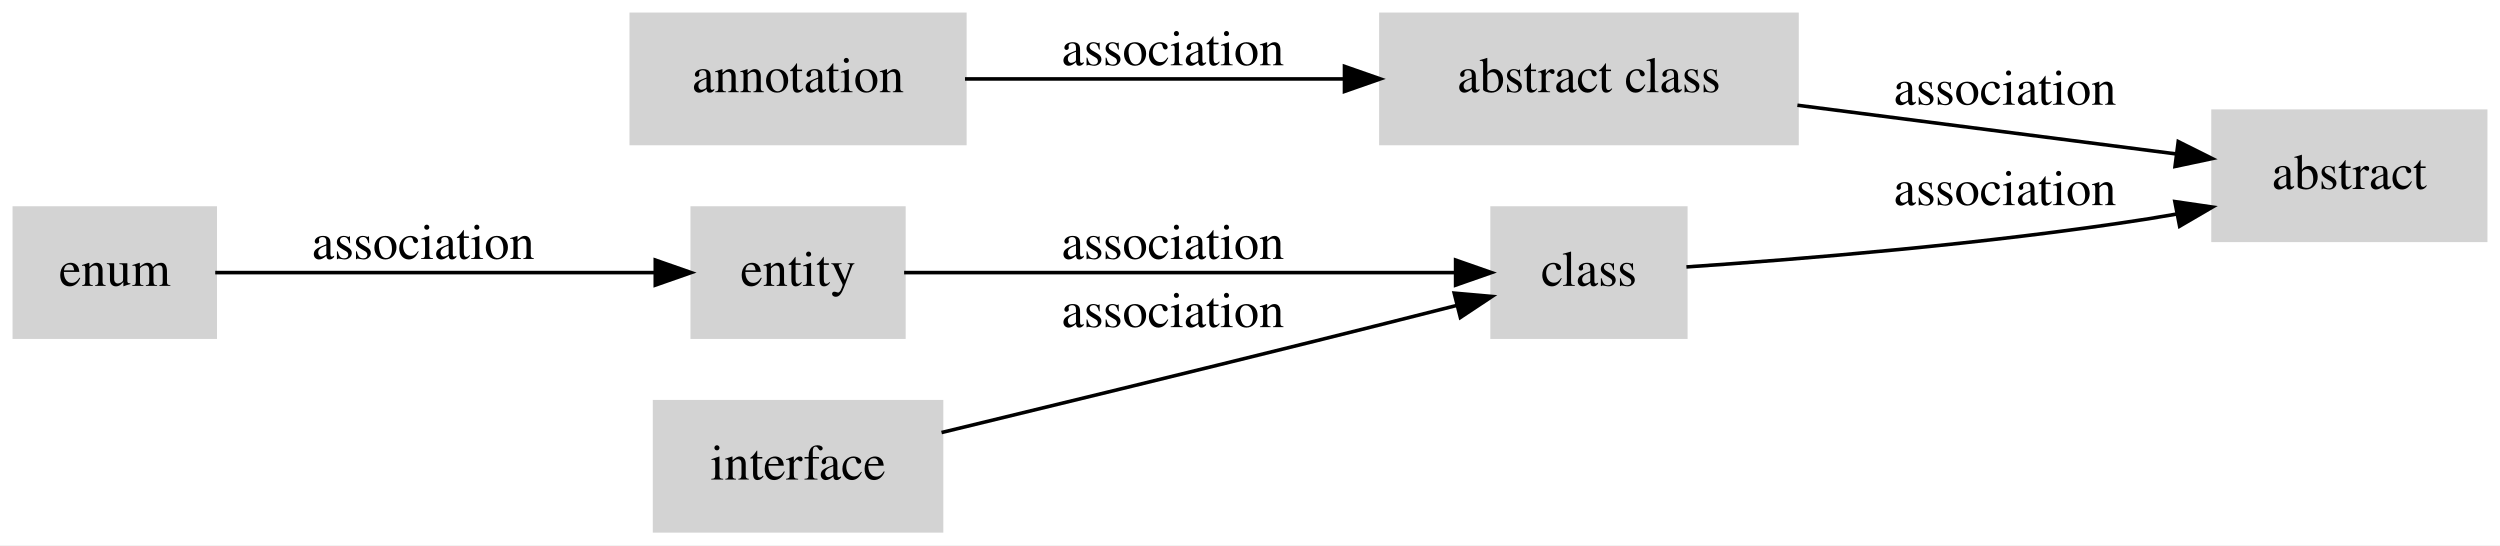
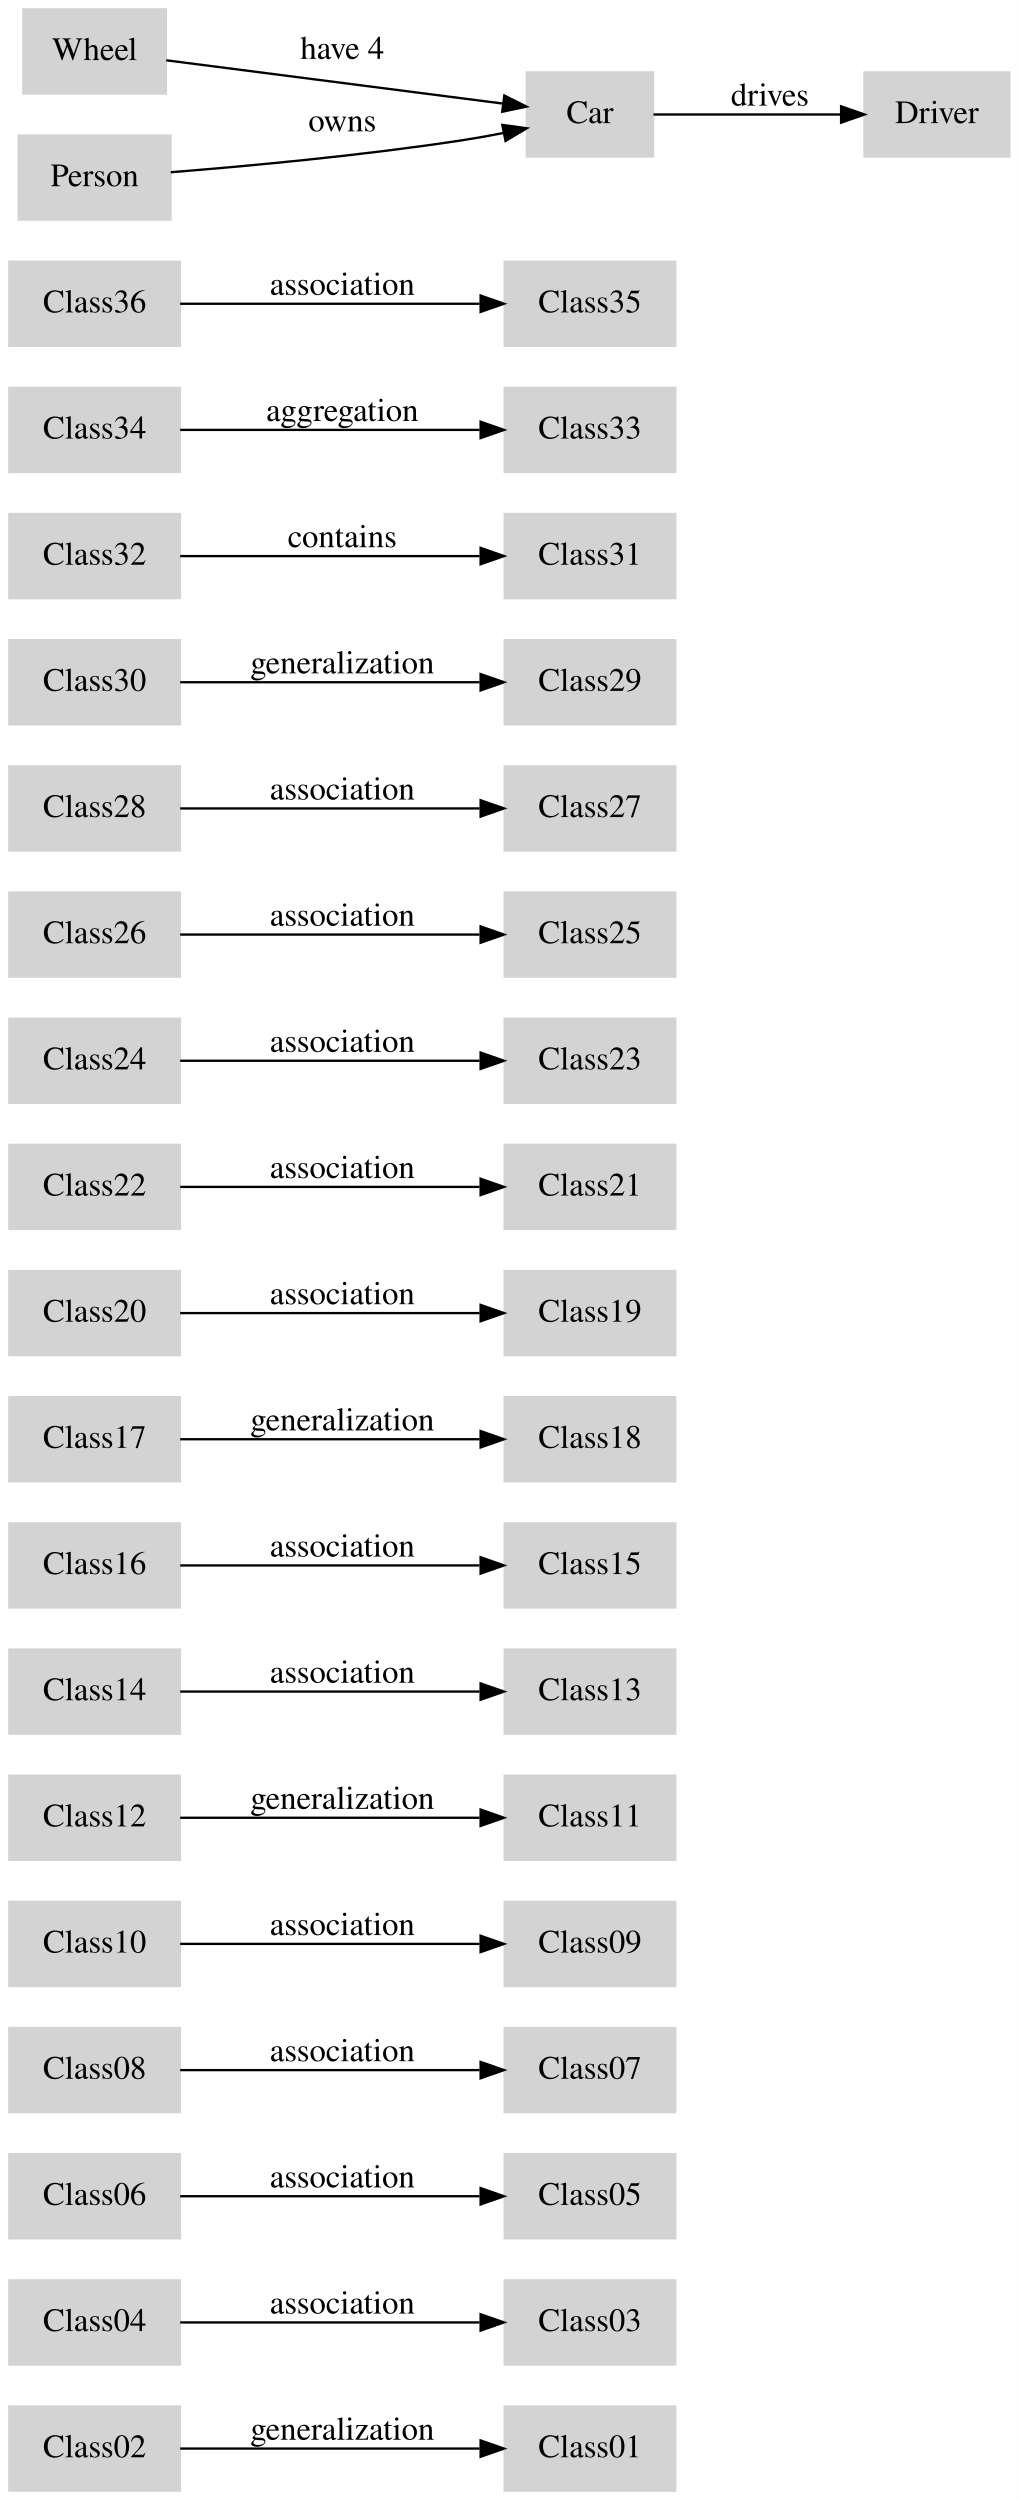
- <svg xmlns="http://www.w3.org/2000/svg" width="697pt" height="152pt" viewBox="0.00 0.00 697.00 152.00">
-   <g id="graph0" class="graph" transform="scale(1 1) rotate(0) translate(4 148)">
-     <polygon fill="white" stroke="transparent" points="-4,4 -4,-148 693,-148 693,4 -4,4" />
+ <svg xmlns="http://www.w3.org/2000/svg" width="436pt" height="1070pt" viewBox="0.00 0.00 436.00 1070.00">
+   <g id="graph0" class="graph" transform="scale(1 1) rotate(0) translate(4 1066)">
+     <polygon fill="white" stroke="transparent" points="-4,4 -4,-1066 432,-1066 432,4 -4,4" />
    <g id="node1" class="node">
-       <polygon fill="lightgrey" stroke="lightgrey" points="689,-117 613,-117 613,-81 689,-81 689,-117" />
-       <text text-anchor="middle" x="651" y="-95.3" font-family="Times,serif" font-size="14.00">abstract</text>
+       <polygon fill="lightgrey" stroke="lightgrey" points="285,-36 212,-36 212,0 285,0 285,-36" />
+       <text text-anchor="middle" x="248.5" y="-14.3" font-family="Times,serif" font-size="14.00">Class01</text>
    </g>
    <g id="node2" class="node">
-       <polygon fill="lightgrey" stroke="lightgrey" points="497,-144 381,-144 381,-108 497,-108 497,-144" />
-       <text text-anchor="middle" x="439" y="-122.3" font-family="Times,serif" font-size="14.00">abstract class</text>
+       <polygon fill="lightgrey" stroke="lightgrey" points="73,-36 0,-36 0,0 73,0 73,-36" />
+       <text text-anchor="middle" x="36.5" y="-14.3" font-family="Times,serif" font-size="14.00">Class02</text>
    </g>
    <g id="edge1" class="edge">
-       <path fill="none" stroke="black" d="M497.11,-118.66C530.17,-114.41 571.3,-109.12 602.57,-105.1" />
-       <polygon fill="black" stroke="black" points="603.29,-108.53 612.77,-103.79 602.4,-101.59 603.29,-108.53" />
-       <text text-anchor="middle" x="555" y="-118.8" font-family="Times,serif" font-size="14.00">association</text>
+       <path fill="none" stroke="black" d="M73.12,-18C108.42,-18 162.65,-18 201.26,-18" />
+       <polygon fill="black" stroke="black" points="201.7,-21.5 211.7,-18 201.7,-14.5 201.7,-21.5" />
+       <text text-anchor="middle" x="142.5" y="-21.8" font-family="Times,serif" font-size="14.00">generalization</text>
    </g>
    <g id="node3" class="node">
-       <polygon fill="lightgrey" stroke="lightgrey" points="265,-144 172,-144 172,-108 265,-108 265,-144" />
-       <text text-anchor="middle" x="218.5" y="-122.3" font-family="Times,serif" font-size="14.00">annotation</text>
+       <polygon fill="lightgrey" stroke="lightgrey" points="285,-90 212,-90 212,-54 285,-54 285,-90" />
+       <text text-anchor="middle" x="248.5" y="-68.3" font-family="Times,serif" font-size="14.00">Class03</text>
+     </g>
+     <g id="node4" class="node">
+       <polygon fill="lightgrey" stroke="lightgrey" points="73,-90 0,-90 0,-54 73,-54 73,-90" />
+       <text text-anchor="middle" x="36.5" y="-68.3" font-family="Times,serif" font-size="14.00">Class04</text>
+     </g>
+     <g id="edge5" class="edge">
+       <path fill="none" stroke="black" d="M73.12,-72C108.42,-72 162.65,-72 201.26,-72" />
+       <polygon fill="black" stroke="black" points="201.7,-75.5 211.7,-72 201.7,-68.5 201.7,-75.5" />
+       <text text-anchor="middle" x="142.5" y="-75.8" font-family="Times,serif" font-size="14.00">association</text>
+     </g>
+     <g id="node5" class="node">
+       <polygon fill="lightgrey" stroke="lightgrey" points="285,-144 212,-144 212,-108 285,-108 285,-144" />
+       <text text-anchor="middle" x="248.5" y="-122.3" font-family="Times,serif" font-size="14.00">Class05</text>
+     </g>
+     <g id="node6" class="node">
+       <polygon fill="lightgrey" stroke="lightgrey" points="73,-144 0,-144 0,-108 73,-108 73,-144" />
+       <text text-anchor="middle" x="36.5" y="-122.3" font-family="Times,serif" font-size="14.00">Class06</text>
+     </g>
+     <g id="edge6" class="edge">
+       <path fill="none" stroke="black" d="M73.12,-126C108.42,-126 162.65,-126 201.26,-126" />
+       <polygon fill="black" stroke="black" points="201.7,-129.5 211.7,-126 201.7,-122.5 201.7,-129.5" />
+       <text text-anchor="middle" x="142.5" y="-129.8" font-family="Times,serif" font-size="14.00">association</text>
+     </g>
+     <g id="node7" class="node">
+       <polygon fill="lightgrey" stroke="lightgrey" points="285,-198 212,-198 212,-162 285,-162 285,-198" />
+       <text text-anchor="middle" x="248.5" y="-176.3" font-family="Times,serif" font-size="14.00">Class07</text>
+     </g>
+     <g id="node8" class="node">
+       <polygon fill="lightgrey" stroke="lightgrey" points="73,-198 0,-198 0,-162 73,-162 73,-198" />
+       <text text-anchor="middle" x="36.5" y="-176.3" font-family="Times,serif" font-size="14.00">Class08</text>
+     </g>
+     <g id="edge7" class="edge">
+       <path fill="none" stroke="black" d="M73.12,-180C108.42,-180 162.65,-180 201.26,-180" />
+       <polygon fill="black" stroke="black" points="201.7,-183.5 211.7,-180 201.7,-176.5 201.7,-183.5" />
+       <text text-anchor="middle" x="142.5" y="-183.8" font-family="Times,serif" font-size="14.00">association</text>
+     </g>
+     <g id="node9" class="node">
+       <polygon fill="lightgrey" stroke="lightgrey" points="285,-252 212,-252 212,-216 285,-216 285,-252" />
+       <text text-anchor="middle" x="248.5" y="-230.3" font-family="Times,serif" font-size="14.00">Class09</text>
+     </g>
+     <g id="node10" class="node">
+       <polygon fill="lightgrey" stroke="lightgrey" points="73,-252 0,-252 0,-216 73,-216 73,-252" />
+       <text text-anchor="middle" x="36.5" y="-230.3" font-family="Times,serif" font-size="14.00">Class10</text>
+     </g>
+     <g id="edge8" class="edge">
+       <path fill="none" stroke="black" d="M73.12,-234C108.42,-234 162.65,-234 201.26,-234" />
+       <polygon fill="black" stroke="black" points="201.7,-237.5 211.7,-234 201.7,-230.5 201.7,-237.5" />
+       <text text-anchor="middle" x="142.5" y="-237.8" font-family="Times,serif" font-size="14.00">association</text>
+     </g>
+     <g id="node11" class="node">
+       <polygon fill="lightgrey" stroke="lightgrey" points="285,-306 212,-306 212,-270 285,-270 285,-306" />
+       <text text-anchor="middle" x="248.5" y="-284.3" font-family="Times,serif" font-size="14.00">Class11</text>
+     </g>
+     <g id="node12" class="node">
+       <polygon fill="lightgrey" stroke="lightgrey" points="73,-306 0,-306 0,-270 73,-270 73,-306" />
+       <text text-anchor="middle" x="36.5" y="-284.3" font-family="Times,serif" font-size="14.00">Class12</text>
    </g>
    <g id="edge2" class="edge">
-       <path fill="none" stroke="black" d="M265.04,-126C295.53,-126 336.2,-126 370.43,-126" />
-       <polygon fill="black" stroke="black" points="370.84,-129.5 380.84,-126 370.84,-122.5 370.84,-129.5" />
-       <text text-anchor="middle" x="323" y="-129.8" font-family="Times,serif" font-size="14.00">association</text>
-     </g>
-     <g id="node4" class="node">
-       <polygon fill="lightgrey" stroke="lightgrey" points="466,-90 412,-90 412,-54 466,-54 466,-90" />
-       <text text-anchor="middle" x="439" y="-68.3" font-family="Times,serif" font-size="14.00">class</text>
+       <path fill="none" stroke="black" d="M73.12,-288C108.42,-288 162.65,-288 201.26,-288" />
+       <polygon fill="black" stroke="black" points="201.7,-291.5 211.7,-288 201.7,-284.5 201.7,-291.5" />
+       <text text-anchor="middle" x="142.5" y="-291.8" font-family="Times,serif" font-size="14.00">generalization</text>
+     </g>
+     <g id="node13" class="node">
+       <polygon fill="lightgrey" stroke="lightgrey" points="285,-360 212,-360 212,-324 285,-324 285,-360" />
+       <text text-anchor="middle" x="248.5" y="-338.3" font-family="Times,serif" font-size="14.00">Class13</text>
+     </g>
+     <g id="node14" class="node">
+       <polygon fill="lightgrey" stroke="lightgrey" points="73,-360 0,-360 0,-324 73,-324 73,-360" />
+       <text text-anchor="middle" x="36.5" y="-338.3" font-family="Times,serif" font-size="14.00">Class14</text>
+     </g>
+     <g id="edge9" class="edge">
+       <path fill="none" stroke="black" d="M73.12,-342C108.42,-342 162.65,-342 201.26,-342" />
+       <polygon fill="black" stroke="black" points="201.7,-345.5 211.7,-342 201.7,-338.5 201.7,-345.5" />
+       <text text-anchor="middle" x="142.5" y="-345.8" font-family="Times,serif" font-size="14.00">association</text>
+     </g>
+     <g id="node15" class="node">
+       <polygon fill="lightgrey" stroke="lightgrey" points="285,-414 212,-414 212,-378 285,-378 285,-414" />
+       <text text-anchor="middle" x="248.5" y="-392.3" font-family="Times,serif" font-size="14.00">Class15</text>
+     </g>
+     <g id="node16" class="node">
+       <polygon fill="lightgrey" stroke="lightgrey" points="73,-414 0,-414 0,-378 73,-378 73,-414" />
+       <text text-anchor="middle" x="36.5" y="-392.3" font-family="Times,serif" font-size="14.00">Class16</text>
+     </g>
+     <g id="edge10" class="edge">
+       <path fill="none" stroke="black" d="M73.12,-396C108.42,-396 162.65,-396 201.26,-396" />
+       <polygon fill="black" stroke="black" points="201.7,-399.5 211.7,-396 201.7,-392.5 201.7,-399.5" />
+       <text text-anchor="middle" x="142.5" y="-399.8" font-family="Times,serif" font-size="14.00">association</text>
+     </g>
+     <g id="node17" class="node">
+       <polygon fill="lightgrey" stroke="lightgrey" points="73,-468 0,-468 0,-432 73,-432 73,-468" />
+       <text text-anchor="middle" x="36.5" y="-446.3" font-family="Times,serif" font-size="14.00">Class17</text>
+     </g>
+     <g id="node18" class="node">
+       <polygon fill="lightgrey" stroke="lightgrey" points="285,-468 212,-468 212,-432 285,-432 285,-468" />
+       <text text-anchor="middle" x="248.5" y="-446.3" font-family="Times,serif" font-size="14.00">Class18</text>
    </g>
    <g id="edge3" class="edge">
-       <path fill="none" stroke="black" d="M466.17,-73.58C497.08,-75.67 550,-79.94 595,-87 597.53,-87.4 600.13,-87.84 602.74,-88.31" />
-       <polygon fill="black" stroke="black" points="602.35,-91.8 612.83,-90.27 603.68,-84.93 602.35,-91.8" />
-       <text text-anchor="middle" x="555" y="-90.8" font-family="Times,serif" font-size="14.00">association</text>
-     </g>
-     <g id="node5" class="node">
-       <polygon fill="lightgrey" stroke="lightgrey" points="248,-90 189,-90 189,-54 248,-54 248,-90" />
-       <text text-anchor="middle" x="218.5" y="-68.3" font-family="Times,serif" font-size="14.00">entity</text>
+       <path fill="none" stroke="black" d="M73.12,-450C108.42,-450 162.65,-450 201.26,-450" />
+       <polygon fill="black" stroke="black" points="201.7,-453.5 211.7,-450 201.7,-446.5 201.7,-453.5" />
+       <text text-anchor="middle" x="142.5" y="-453.8" font-family="Times,serif" font-size="14.00">generalization</text>
+     </g>
+     <g id="node19" class="node">
+       <polygon fill="lightgrey" stroke="lightgrey" points="285,-522 212,-522 212,-486 285,-486 285,-522" />
+       <text text-anchor="middle" x="248.5" y="-500.3" font-family="Times,serif" font-size="14.00">Class19</text>
+     </g>
+     <g id="node20" class="node">
+       <polygon fill="lightgrey" stroke="lightgrey" points="73,-522 0,-522 0,-486 73,-486 73,-522" />
+       <text text-anchor="middle" x="36.5" y="-500.3" font-family="Times,serif" font-size="14.00">Class20</text>
+     </g>
+     <g id="edge11" class="edge">
+       <path fill="none" stroke="black" d="M73.12,-504C108.42,-504 162.65,-504 201.26,-504" />
+       <polygon fill="black" stroke="black" points="201.7,-507.5 211.7,-504 201.7,-500.5 201.7,-507.5" />
+       <text text-anchor="middle" x="142.5" y="-507.8" font-family="Times,serif" font-size="14.00">association</text>
+     </g>
+     <g id="node21" class="node">
+       <polygon fill="lightgrey" stroke="lightgrey" points="285,-576 212,-576 212,-540 285,-540 285,-576" />
+       <text text-anchor="middle" x="248.5" y="-554.3" font-family="Times,serif" font-size="14.00">Class21</text>
+     </g>
+     <g id="node22" class="node">
+       <polygon fill="lightgrey" stroke="lightgrey" points="73,-576 0,-576 0,-540 73,-540 73,-576" />
+       <text text-anchor="middle" x="36.5" y="-554.3" font-family="Times,serif" font-size="14.00">Class22</text>
+     </g>
+     <g id="edge12" class="edge">
+       <path fill="none" stroke="black" d="M73.12,-558C108.42,-558 162.65,-558 201.26,-558" />
+       <polygon fill="black" stroke="black" points="201.7,-561.5 211.7,-558 201.7,-554.5 201.7,-561.5" />
+       <text text-anchor="middle" x="142.5" y="-561.8" font-family="Times,serif" font-size="14.00">association</text>
+     </g>
+     <g id="node23" class="node">
+       <polygon fill="lightgrey" stroke="lightgrey" points="285,-630 212,-630 212,-594 285,-594 285,-630" />
+       <text text-anchor="middle" x="248.5" y="-608.3" font-family="Times,serif" font-size="14.00">Class23</text>
+     </g>
+     <g id="node24" class="node">
+       <polygon fill="lightgrey" stroke="lightgrey" points="73,-630 0,-630 0,-594 73,-594 73,-630" />
+       <text text-anchor="middle" x="36.5" y="-608.3" font-family="Times,serif" font-size="14.00">Class24</text>
+     </g>
+     <g id="edge13" class="edge">
+       <path fill="none" stroke="black" d="M73.12,-612C108.42,-612 162.65,-612 201.26,-612" />
+       <polygon fill="black" stroke="black" points="201.7,-615.5 211.7,-612 201.7,-608.5 201.7,-615.5" />
+       <text text-anchor="middle" x="142.5" y="-615.8" font-family="Times,serif" font-size="14.00">association</text>
+     </g>
+     <g id="node25" class="node">
+       <polygon fill="lightgrey" stroke="lightgrey" points="285,-684 212,-684 212,-648 285,-648 285,-684" />
+       <text text-anchor="middle" x="248.5" y="-662.3" font-family="Times,serif" font-size="14.00">Class25</text>
+     </g>
+     <g id="node26" class="node">
+       <polygon fill="lightgrey" stroke="lightgrey" points="73,-684 0,-684 0,-648 73,-648 73,-684" />
+       <text text-anchor="middle" x="36.5" y="-662.3" font-family="Times,serif" font-size="14.00">Class26</text>
+     </g>
+     <g id="edge14" class="edge">
+       <path fill="none" stroke="black" d="M73.12,-666C108.42,-666 162.65,-666 201.26,-666" />
+       <polygon fill="black" stroke="black" points="201.7,-669.5 211.7,-666 201.7,-662.5 201.7,-669.5" />
+       <text text-anchor="middle" x="142.5" y="-669.8" font-family="Times,serif" font-size="14.00">association</text>
+     </g>
+     <g id="node27" class="node">
+       <polygon fill="lightgrey" stroke="lightgrey" points="285,-738 212,-738 212,-702 285,-702 285,-738" />
+       <text text-anchor="middle" x="248.5" y="-716.3" font-family="Times,serif" font-size="14.00">Class27</text>
+     </g>
+     <g id="node28" class="node">
+       <polygon fill="lightgrey" stroke="lightgrey" points="73,-738 0,-738 0,-702 73,-702 73,-738" />
+       <text text-anchor="middle" x="36.5" y="-716.3" font-family="Times,serif" font-size="14.00">Class28</text>
+     </g>
+     <g id="edge15" class="edge">
+       <path fill="none" stroke="black" d="M73.12,-720C108.42,-720 162.65,-720 201.26,-720" />
+       <polygon fill="black" stroke="black" points="201.7,-723.5 211.7,-720 201.7,-716.5 201.7,-723.5" />
+       <text text-anchor="middle" x="142.5" y="-723.8" font-family="Times,serif" font-size="14.00">association</text>
+     </g>
+     <g id="node29" class="node">
+       <polygon fill="lightgrey" stroke="lightgrey" points="285,-792 212,-792 212,-756 285,-756 285,-792" />
+       <text text-anchor="middle" x="248.5" y="-770.3" font-family="Times,serif" font-size="14.00">Class29</text>
+     </g>
+     <g id="node30" class="node">
+       <polygon fill="lightgrey" stroke="lightgrey" points="73,-792 0,-792 0,-756 73,-756 73,-792" />
+       <text text-anchor="middle" x="36.5" y="-770.3" font-family="Times,serif" font-size="14.00">Class30</text>
    </g>
    <g id="edge4" class="edge">
-       <path fill="none" stroke="black" d="M248.07,-72C287.5,-72 358.62,-72 401.75,-72" />
-       <polygon fill="black" stroke="black" points="401.82,-75.5 411.82,-72 401.82,-68.5 401.82,-75.5" />
-       <text text-anchor="middle" x="323" y="-75.8" font-family="Times,serif" font-size="14.00">association</text>
-     </g>
-     <g id="node6" class="node">
-       <polygon fill="lightgrey" stroke="lightgrey" points="56,-90 0,-90 0,-54 56,-54 56,-90" />
-       <text text-anchor="middle" x="28" y="-68.3" font-family="Times,serif" font-size="14.00">enum</text>
-     </g>
-     <g id="edge5" class="edge">
-       <path fill="none" stroke="black" d="M56.01,-72C88.07,-72 141.78,-72 178.39,-72" />
-       <polygon fill="black" stroke="black" points="178.69,-75.5 188.69,-72 178.69,-68.5 178.69,-75.5" />
-       <text text-anchor="middle" x="114" y="-75.8" font-family="Times,serif" font-size="14.00">association</text>
-     </g>
-     <g id="node7" class="node">
-       <polygon fill="lightgrey" stroke="lightgrey" points="258.5,-36 178.5,-36 178.5,0 258.5,0 258.5,-36" />
-       <text text-anchor="middle" x="218.5" y="-14.3" font-family="Times,serif" font-size="14.00">interface</text>
-     </g>
-     <g id="edge6" class="edge">
-       <path fill="none" stroke="black" d="M258.5,-27.41C287.38,-34.41 327.66,-44.21 363,-53 375.73,-56.16 389.66,-59.68 402.03,-62.82" />
-       <polygon fill="black" stroke="black" points="401.43,-66.28 411.98,-65.35 403.15,-59.49 401.43,-66.28" />
-       <text text-anchor="middle" x="323" y="-56.8" font-family="Times,serif" font-size="14.00">association</text>
+       <path fill="none" stroke="black" d="M73.12,-774C108.42,-774 162.65,-774 201.26,-774" />
+       <polygon fill="black" stroke="black" points="201.7,-777.5 211.7,-774 201.7,-770.5 201.7,-777.5" />
+       <text text-anchor="middle" x="142.5" y="-777.8" font-family="Times,serif" font-size="14.00">generalization</text>
+     </g>
+     <g id="node31" class="node">
+       <polygon fill="lightgrey" stroke="lightgrey" points="285,-846 212,-846 212,-810 285,-810 285,-846" />
+       <text text-anchor="middle" x="248.5" y="-824.3" font-family="Times,serif" font-size="14.00">Class31</text>
+     </g>
+     <g id="node32" class="node">
+       <polygon fill="lightgrey" stroke="lightgrey" points="73,-846 0,-846 0,-810 73,-810 73,-846" />
+       <text text-anchor="middle" x="36.5" y="-824.3" font-family="Times,serif" font-size="14.00">Class32</text>
+     </g>
+     <g id="edge16" class="edge">
+       <path fill="none" stroke="black" d="M73.12,-828C108.42,-828 162.65,-828 201.26,-828" />
+       <polygon fill="black" stroke="black" points="201.7,-831.5 211.7,-828 201.7,-824.5 201.7,-831.5" />
+       <text text-anchor="middle" x="142.5" y="-831.8" font-family="Times,serif" font-size="14.00">contains</text>
+     </g>
+     <g id="node33" class="node">
+       <polygon fill="lightgrey" stroke="lightgrey" points="285,-900 212,-900 212,-864 285,-864 285,-900" />
+       <text text-anchor="middle" x="248.5" y="-878.3" font-family="Times,serif" font-size="14.00">Class33</text>
+     </g>
+     <g id="node34" class="node">
+       <polygon fill="lightgrey" stroke="lightgrey" points="73,-900 0,-900 0,-864 73,-864 73,-900" />
+       <text text-anchor="middle" x="36.5" y="-878.3" font-family="Times,serif" font-size="14.00">Class34</text>
+     </g>
+     <g id="edge17" class="edge">
+       <path fill="none" stroke="black" d="M73.12,-882C108.42,-882 162.65,-882 201.26,-882" />
+       <polygon fill="black" stroke="black" points="201.7,-885.5 211.7,-882 201.7,-878.5 201.7,-885.5" />
+       <text text-anchor="middle" x="142.5" y="-885.8" font-family="Times,serif" font-size="14.00">aggregation</text>
+     </g>
+     <g id="node35" class="node">
+       <polygon fill="lightgrey" stroke="lightgrey" points="285,-954 212,-954 212,-918 285,-918 285,-954" />
+       <text text-anchor="middle" x="248.5" y="-932.3" font-family="Times,serif" font-size="14.00">Class35</text>
+     </g>
+     <g id="node36" class="node">
+       <polygon fill="lightgrey" stroke="lightgrey" points="73,-954 0,-954 0,-918 73,-918 73,-954" />
+       <text text-anchor="middle" x="36.5" y="-932.3" font-family="Times,serif" font-size="14.00">Class36</text>
+     </g>
+     <g id="edge18" class="edge">
+       <path fill="none" stroke="black" d="M73.12,-936C108.42,-936 162.65,-936 201.26,-936" />
+       <polygon fill="black" stroke="black" points="201.7,-939.5 211.7,-936 201.7,-932.5 201.7,-939.5" />
+       <text text-anchor="middle" x="142.5" y="-939.8" font-family="Times,serif" font-size="14.00">association</text>
+     </g>
+     <g id="node37" class="node">
+       <polygon fill="lightgrey" stroke="lightgrey" points="275.5,-1035 221.5,-1035 221.5,-999 275.5,-999 275.5,-1035" />
+       <text text-anchor="middle" x="248.5" y="-1013.3" font-family="Times,serif" font-size="14.00">Car</text>
+     </g>
+     <g id="node38" class="node">
+       <polygon fill="lightgrey" stroke="lightgrey" points="428,-1035 366,-1035 366,-999 428,-999 428,-1035" />
+       <text text-anchor="middle" x="397" y="-1013.3" font-family="Times,serif" font-size="14.00">Driver</text>
+     </g>
+     <g id="edge19" class="edge">
+       <path fill="none" stroke="black" d="M275.69,-1017C297.97,-1017 330.32,-1017 355.87,-1017" />
+       <polygon fill="black" stroke="black" points="355.99,-1020.5 365.99,-1017 355.99,-1013.5 355.99,-1020.5" />
+       <text text-anchor="middle" x="325.5" y="-1020.8" font-family="Times,serif" font-size="14.00">drives</text>
+     </g>
+     <g id="node39" class="node">
+       <polygon fill="lightgrey" stroke="lightgrey" points="67,-1062 6,-1062 6,-1026 67,-1026 67,-1062" />
+       <text text-anchor="middle" x="36.5" y="-1040.3" font-family="Times,serif" font-size="14.00">Wheel</text>
+     </g>
+     <g id="edge20" class="edge">
+       <path fill="none" stroke="black" d="M67.14,-1040.19C105,-1035.32 170.48,-1026.9 211.26,-1021.66" />
+       <polygon fill="black" stroke="black" points="211.85,-1025.11 221.32,-1020.37 210.95,-1018.17 211.85,-1025.11" />
+       <text text-anchor="middle" x="142.5" y="-1040.8" font-family="Times,serif" font-size="14.00">have 4</text>
+     </g>
+     <g id="node40" class="node">
+       <polygon fill="lightgrey" stroke="lightgrey" points="69,-1008 4,-1008 4,-972 69,-972 69,-1008" />
+       <text text-anchor="middle" x="36.5" y="-986.3" font-family="Times,serif" font-size="14.00">Person</text>
+     </g>
+     <g id="edge21" class="edge">
+       <path fill="none" stroke="black" d="M69.09,-992.29C100.79,-994.81 150.94,-999.39 194,-1006 199.62,-1006.86 205.55,-1007.93 211.33,-1009.05" />
+       <polygon fill="black" stroke="black" points="210.98,-1012.55 221.47,-1011.1 212.36,-1005.69 210.98,-1012.55" />
+       <text text-anchor="middle" x="142.5" y="-1009.8" font-family="Times,serif" font-size="14.00">owns</text>
    </g>
  </g>
</svg>
